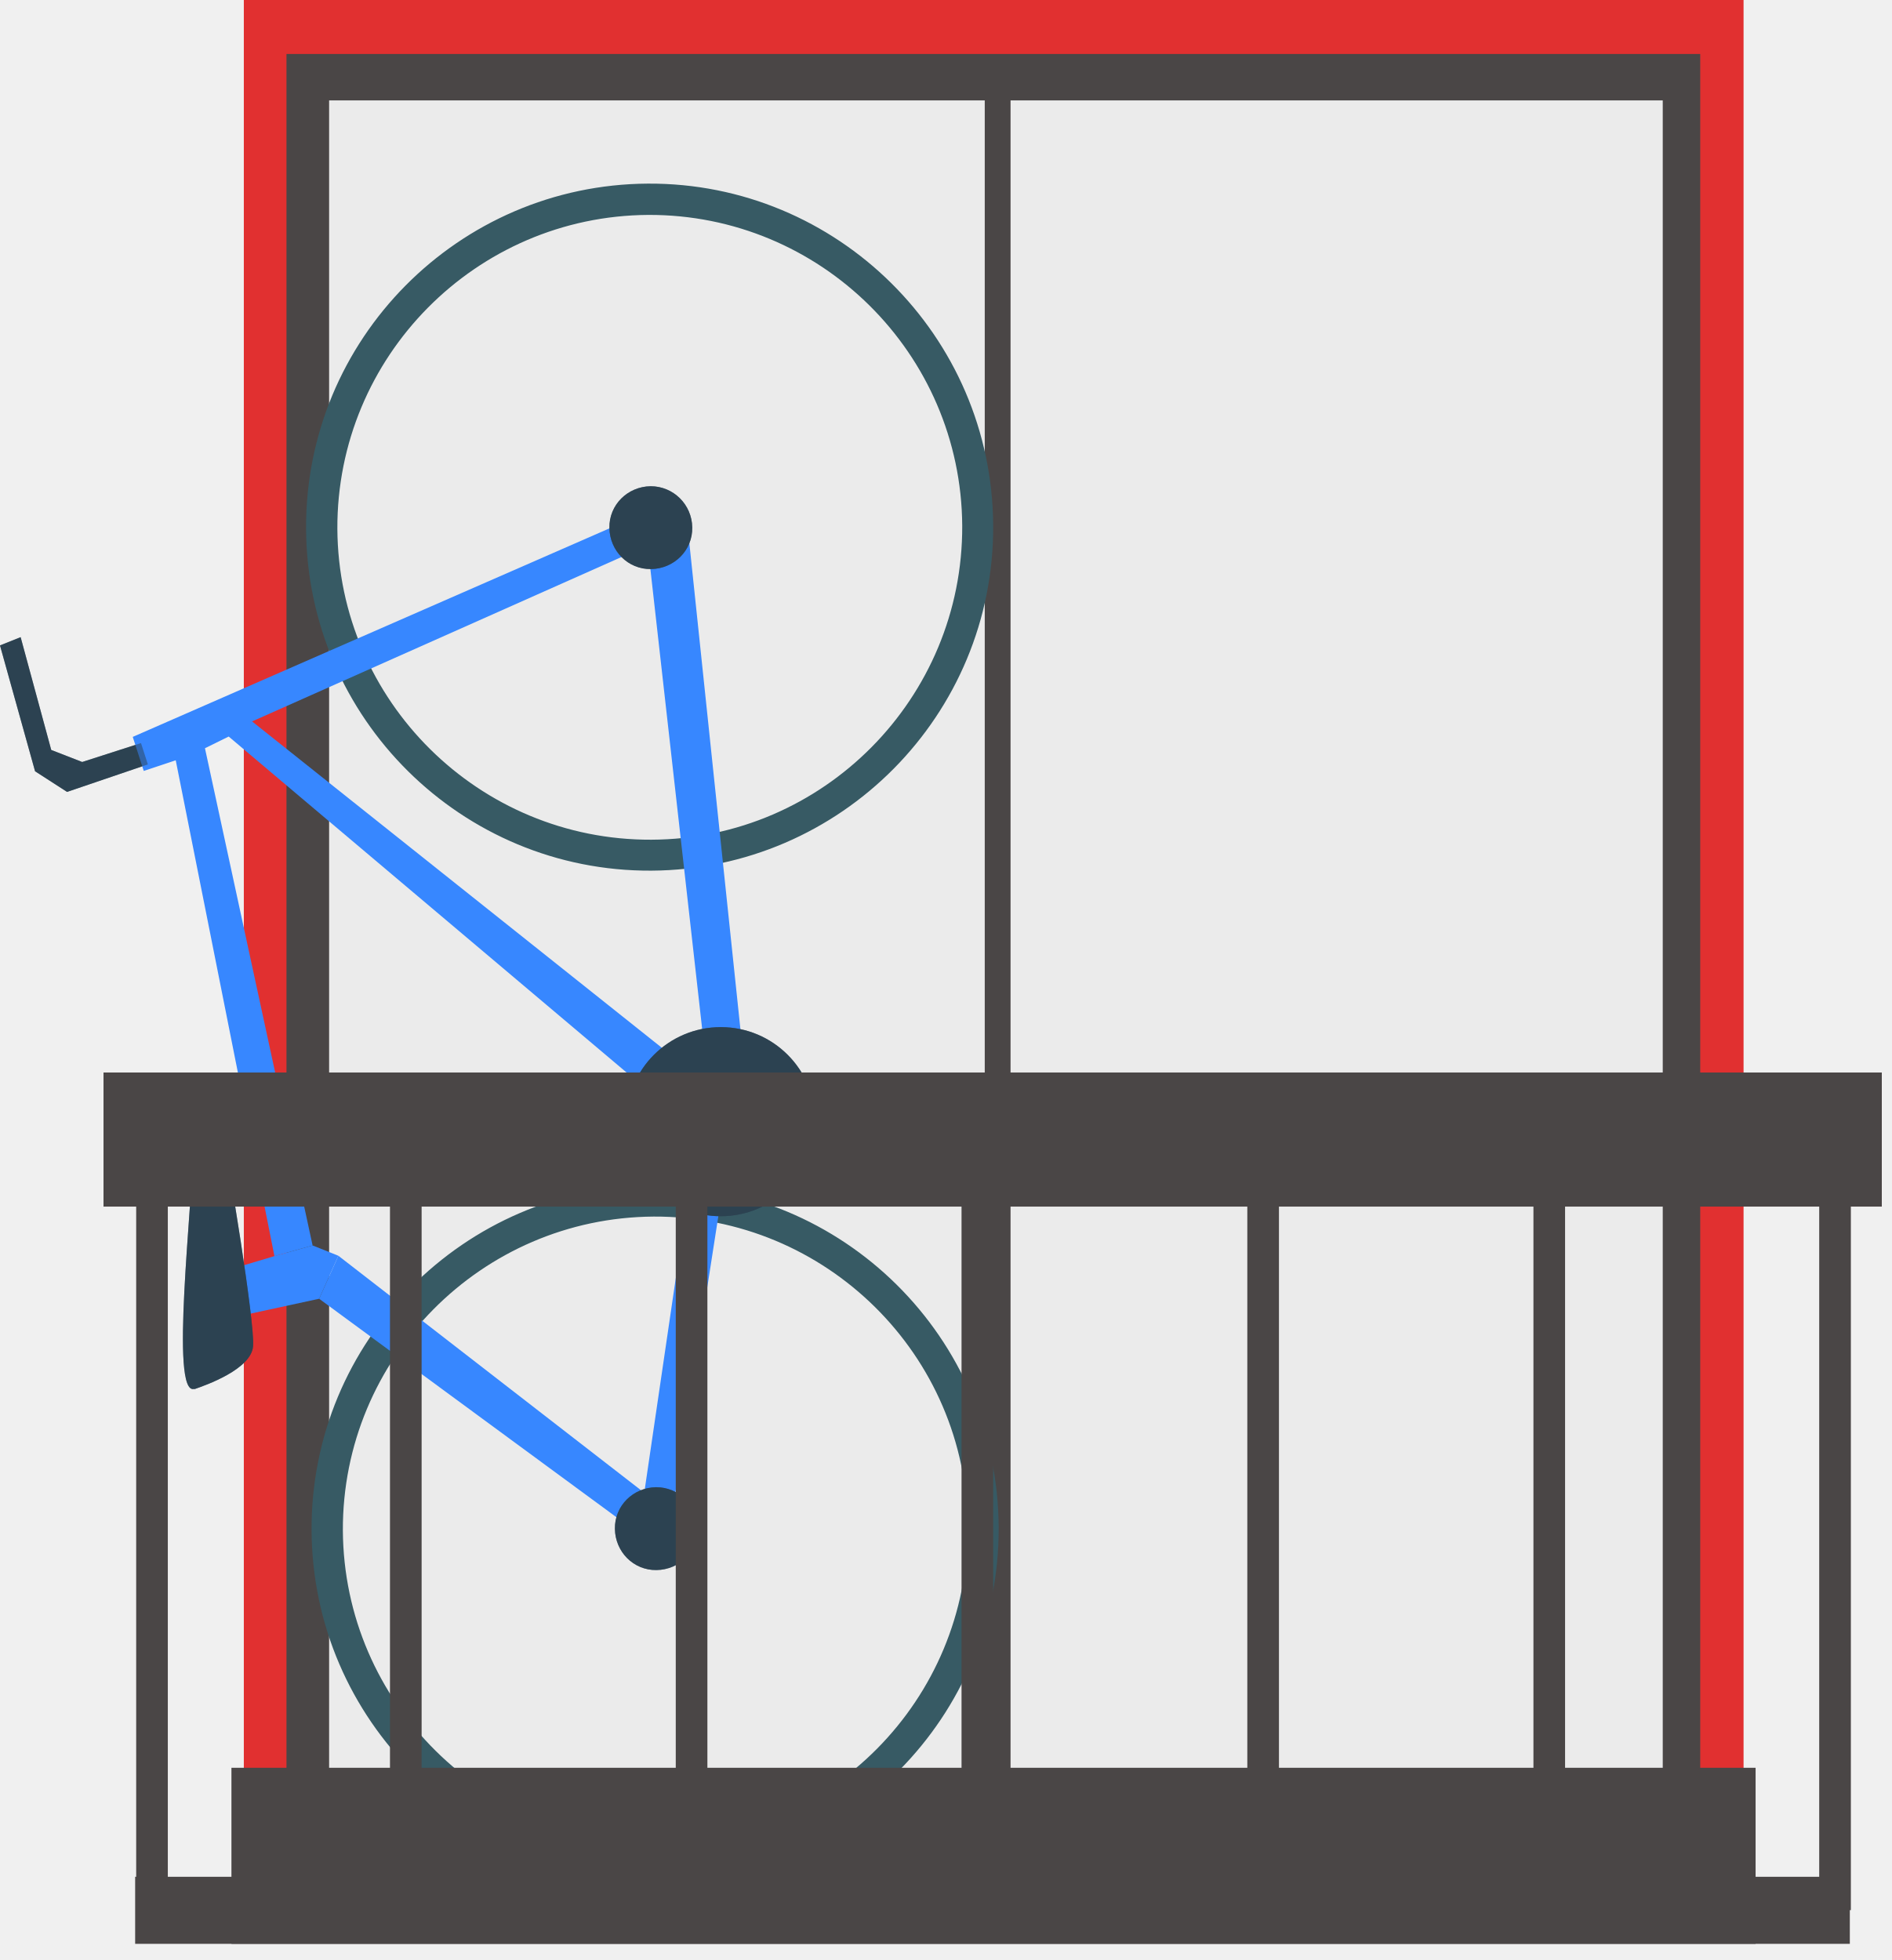
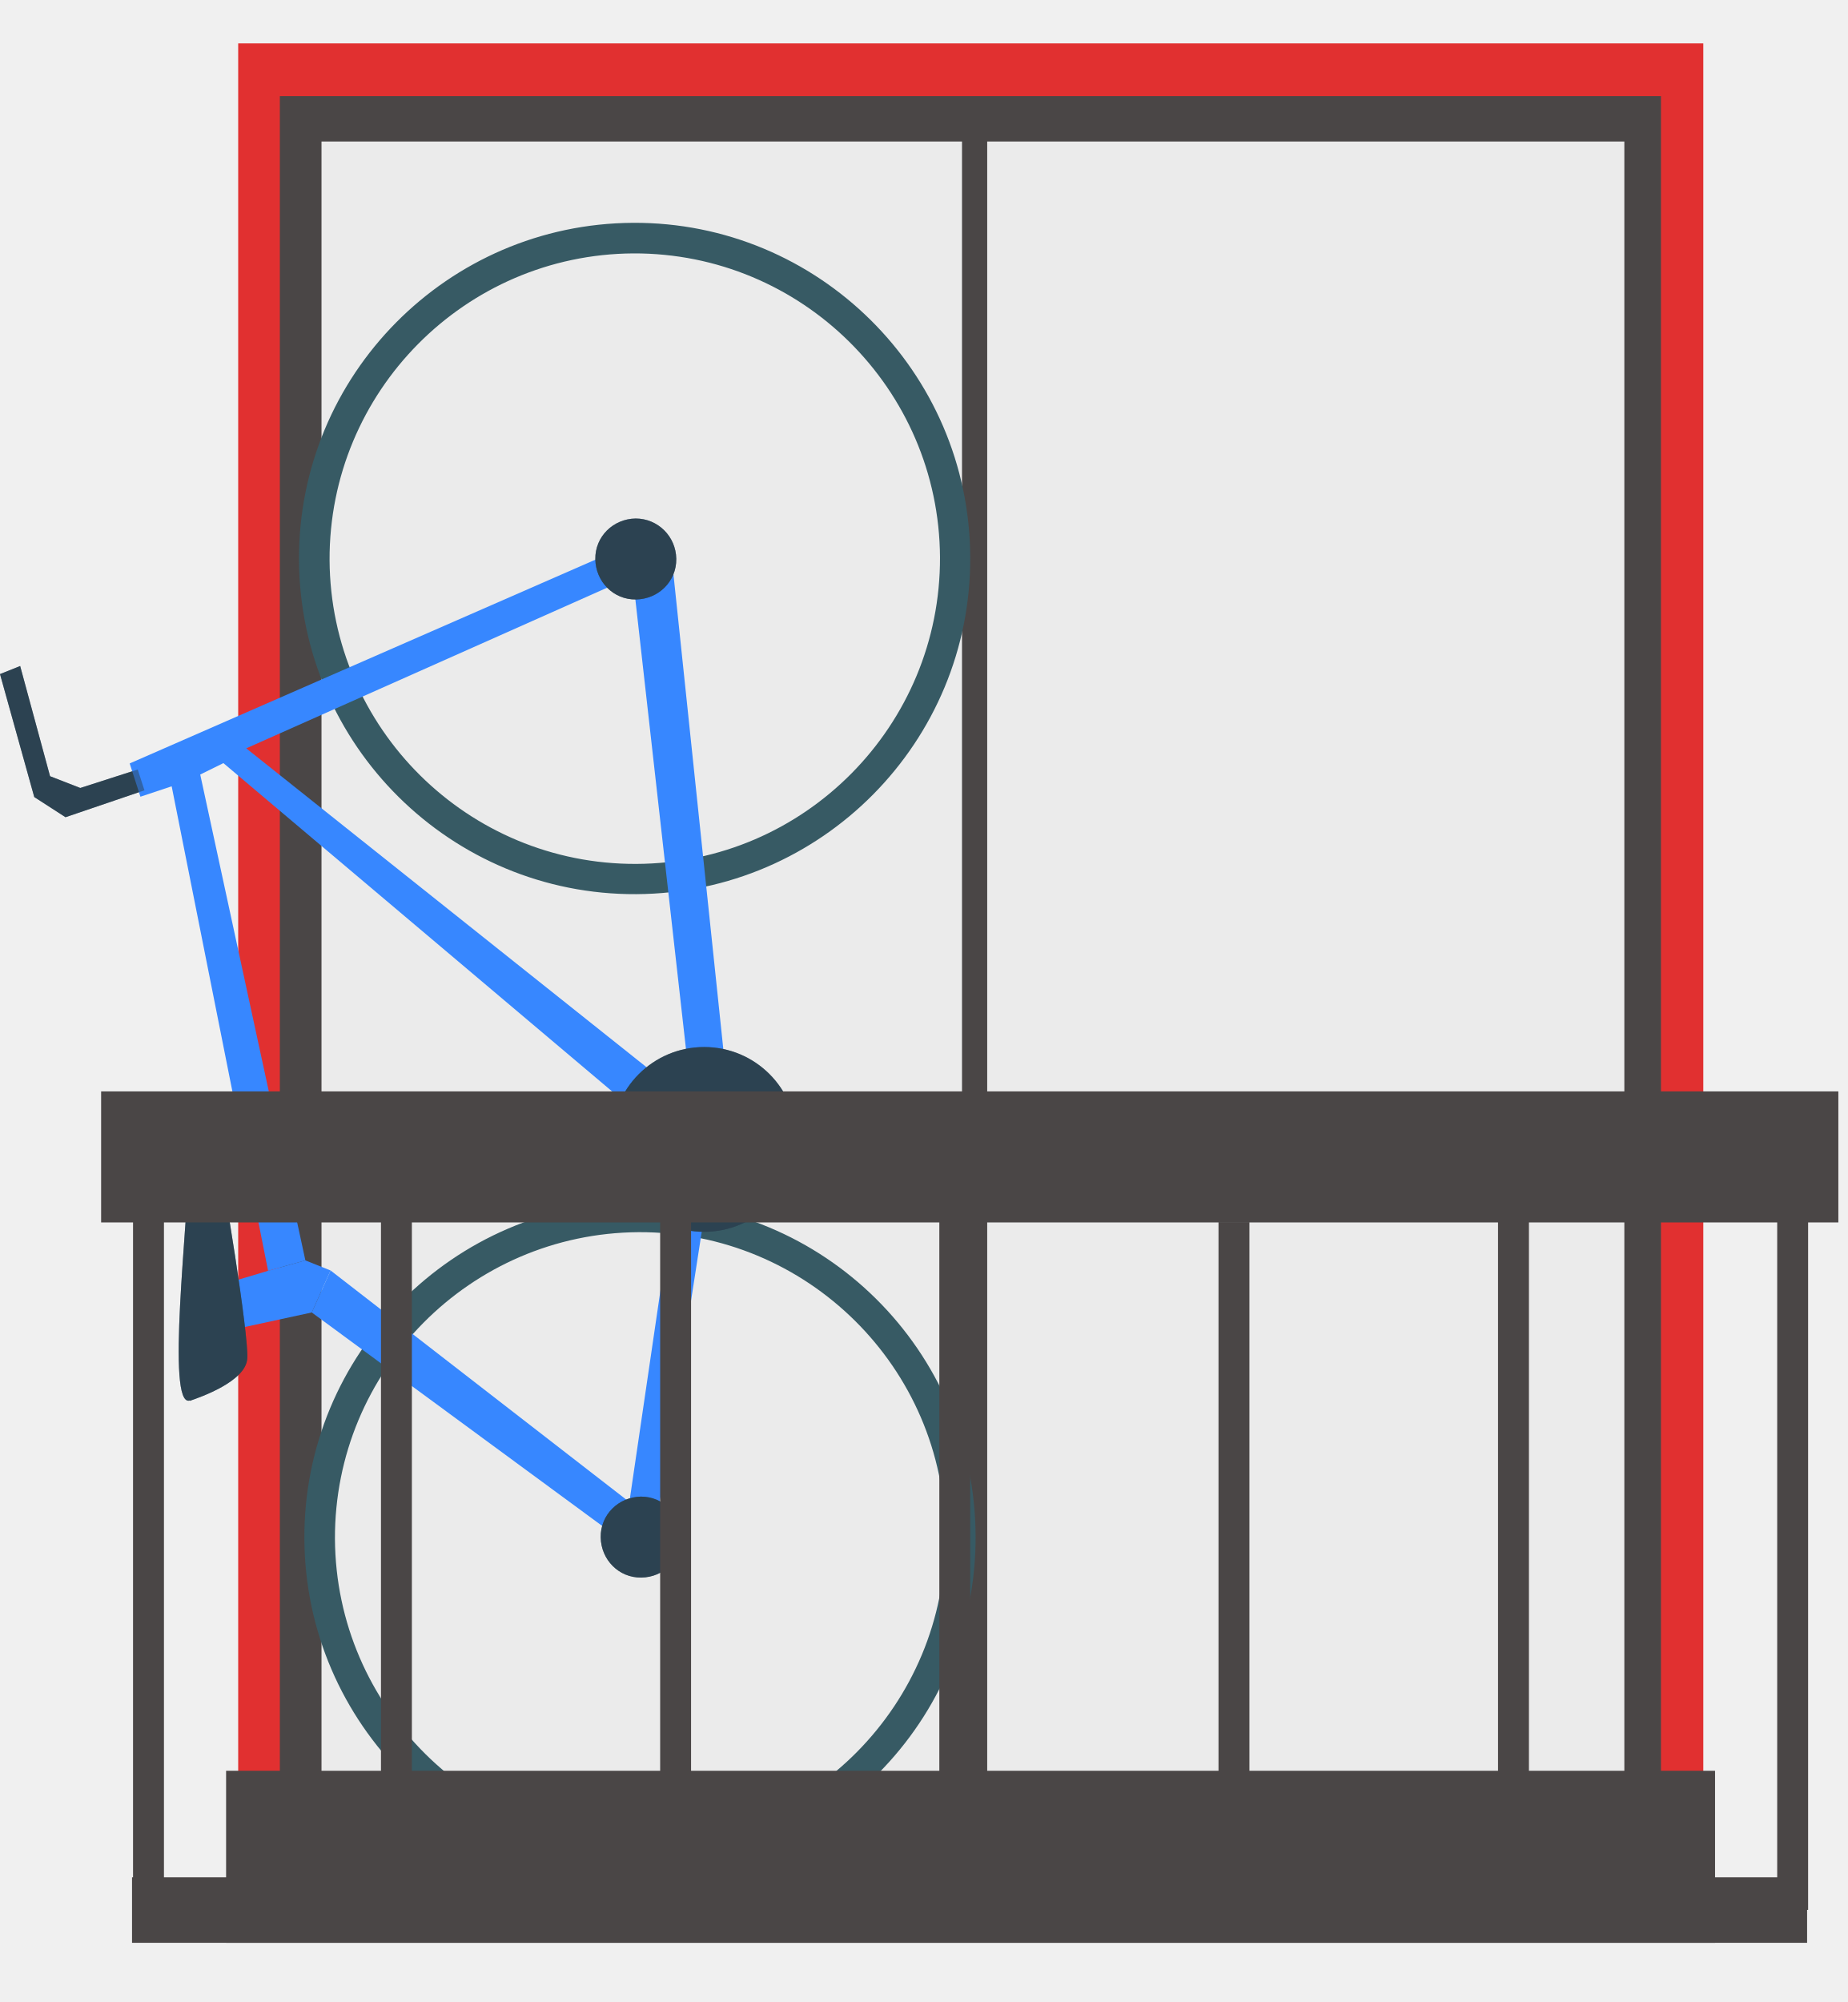
- <svg xmlns="http://www.w3.org/2000/svg" width="55" height="57" viewBox="0 0 55 57" fill="none">
+ <svg xmlns="http://www.w3.org/2000/svg" width="60" height="65" viewBox="0 0 55 57" fill="none">
  <path d="M50.7 0H7.09V54.62H50.7V0Z" fill="#E13030" />
  <path d="M49.44 1.57H8.33V53.06H49.44V1.57Z" fill="#4A4646" />
  <path d="M48.35 2.92H9.57V52.62H48.35V2.92Z" fill="#EBEBEB" />
  <mask id="mask0_56_18001" style="mask-type:luminance" maskUnits="userSpaceOnUse" x="9" y="2" width="40" height="51">
    <path d="M48.35 2.92H9.57V52.62H48.35V2.92Z" fill="white" />
  </mask>
  <path d="M29.01 2V54" stroke="#4A4646" stroke-width="0.75" stroke-miterlimit="10" />
  <path d="M28.88 15.28C28.91 20.79 24.45 25.29 18.94 25.32C13.43 25.35 8.93 20.89 8.9 15.38C8.87 9.87 13.33 5.37 18.84 5.34C24.35 5.31 28.85 9.77 28.88 15.28ZM9.81 15.38C9.84 20.39 13.93 24.44 18.94 24.42C23.95 24.4 28 20.3 27.98 15.29C27.95 10.28 23.86 6.23 18.85 6.25C13.84 6.28 9.79 10.37 9.81 15.38Z" fill="#375A64" />
  <path d="M20.44 30.12L18.83 15.82L20.03 15.65L21.55 30.12H20.44Z" fill="#3787FF" />
  <path d="M29.04 44.41C29.07 49.92 24.61 54.42 19.1 54.45C13.59 54.48 9.09 50.02 9.06 44.51C9.03 39 13.49 34.5 19 34.47C24.51 34.44 29.01 38.9 29.04 44.41ZM9.97 44.51C10 49.52 14.09 53.57 19.1 53.55C24.11 53.52 28.16 49.43 28.14 44.42C28.12 39.41 24.02 35.36 19.01 35.38C14 35.41 9.95 39.5 9.97 44.51Z" fill="#375A64" />
  <path d="M4.3 22.23L1.95 23.03L1.02 22.43L0 18.77L0.6 18.53L1.49 21.81L2.39 22.16L4.1 21.61L4.3 22.23Z" fill="#2C4251" />
  <path d="M18.34 16.08L7.33 20.98L19.47 30.65L18.61 31.52L6.65 21.42L5.96 21.76L9.09 36.22L7.98 36.53L5.11 22.11L4.18 22.42L3.86 21.43L17.78 15.34L18.34 16.08Z" fill="#3787FF" />
  <path d="M19.55 43.98L20.95 34.97L19.98 34.93L18.69 43.71L19.55 43.98Z" fill="#3787FF" />
  <path d="M18.37 44.45L9.28 37.77L9.84 36.52L18.99 43.61L18.37 44.45Z" fill="#3787FF" />
  <path d="M20.96 35.37C22.479 35.37 23.71 34.139 23.71 32.62C23.71 31.101 22.479 29.87 20.96 29.87C19.441 29.87 18.21 31.101 18.21 32.62C18.21 34.139 19.441 35.37 20.96 35.37Z" fill="#2C4251" />
  <path d="M7.98 36.53L5.67 37.22L5.68 38.55L9.28 37.77L9.84 36.52L9.09 36.22L7.98 36.53Z" fill="#3787FF" />
  <path d="M5.65 40.4C5.97 40.29 7.32 39.82 7.36 39.14C7.41 38.46 6.65 33.77 6.47 33.06C6.35 32.61 5.61 32.36 5.61 33.42C5.61 34.95 4.93 40.62 5.65 40.39V40.4Z" fill="#2C4251" />
  <path d="M19.08 43.25C19.74 43.25 20.28 43.78 20.29 44.45C20.3 45.12 19.76 45.65 19.09 45.66C18.42 45.67 17.89 45.13 17.88 44.46C17.87 43.79 18.41 43.26 19.08 43.25Z" fill="#2C4251" />
  <path d="M18.92 14.14C19.58 14.14 20.12 14.67 20.13 15.34C20.14 16.01 19.6 16.54 18.93 16.55C18.26 16.56 17.73 16.02 17.72 15.35C17.71 14.68 18.25 14.15 18.92 14.14Z" fill="#2C4251" />
  <path opacity="0.5" d="M4.3 22.23L1.95 23.03L1.02 22.43L0 18.77L0.6 18.53L1.49 21.81L2.39 22.16L4.1 21.61L4.3 22.23Z" fill="#2C4251" />
  <path opacity="0.5" d="M20.96 35.37C22.479 35.37 23.71 34.139 23.71 32.62C23.71 31.101 22.479 29.87 20.96 29.87C19.441 29.87 18.21 31.101 18.21 32.62C18.21 34.139 19.441 35.37 20.96 35.37Z" fill="#2C4251" />
  <path opacity="0.5" d="M5.65 40.4C5.97 40.29 7.32 39.82 7.36 39.14C7.41 38.46 6.65 33.77 6.47 33.06C6.35 32.61 5.61 32.36 5.61 33.42C5.61 34.95 4.93 40.62 5.65 40.39V40.4Z" fill="#2C4251" />
  <path opacity="0.5" d="M19.08 43.25C19.74 43.25 20.28 43.78 20.29 44.45C20.3 45.12 19.76 45.65 19.09 45.66C18.42 45.67 17.89 45.13 17.88 44.46C17.87 43.79 18.41 43.26 19.08 43.25Z" fill="#2C4251" />
  <path opacity="0.5" d="M18.92 14.14C19.58 14.14 20.12 14.67 20.13 15.34C20.14 16.01 19.6 16.54 18.93 16.55C18.26 16.56 17.73 16.02 17.72 15.35C17.71 14.68 18.25 14.15 18.92 14.14Z" fill="#2C4251" />
  <path d="M21.56 32.96L25.41 32.94L25.42 34.9L26.39 34.89L26.37 31.79L21.56 31.81V32.96Z" fill="#3787FF" />
  <path d="M51.05 51.41H6.73V56.53H51.05V51.41Z" fill="#4A4646" />
  <path d="M53.79 54.58H3.93V56.53H53.79V54.58Z" fill="#4A4646" />
  <path d="M54.72 31.19H3.01V35.09H54.72V31.19Z" fill="#4A4646" />
  <path d="M3.96 34.11L3.96 55.55H4.88L4.88 34.11H3.96Z" fill="#4A4646" />
  <path d="M11.34 34.12L11.34 55.56H12.26L12.26 34.12H11.34Z" fill="#4A4646" />
  <path d="M19.65 34.11V55.55H20.57V34.11H19.65Z" fill="#4A4646" />
  <path d="M27.96 34.11V55.55H28.88V34.11H27.96Z" fill="#4A4646" />
  <path d="M36.27 35.08V56.52H37.19V35.08H36.27Z" fill="#4A4646" />
  <path d="M44.59 34.11V55.55H45.51V34.11H44.59Z" fill="#4A4646" />
  <path d="M52.9 34.11V55.55H53.82V34.11H52.9Z" fill="#4A4646" />
</svg>
